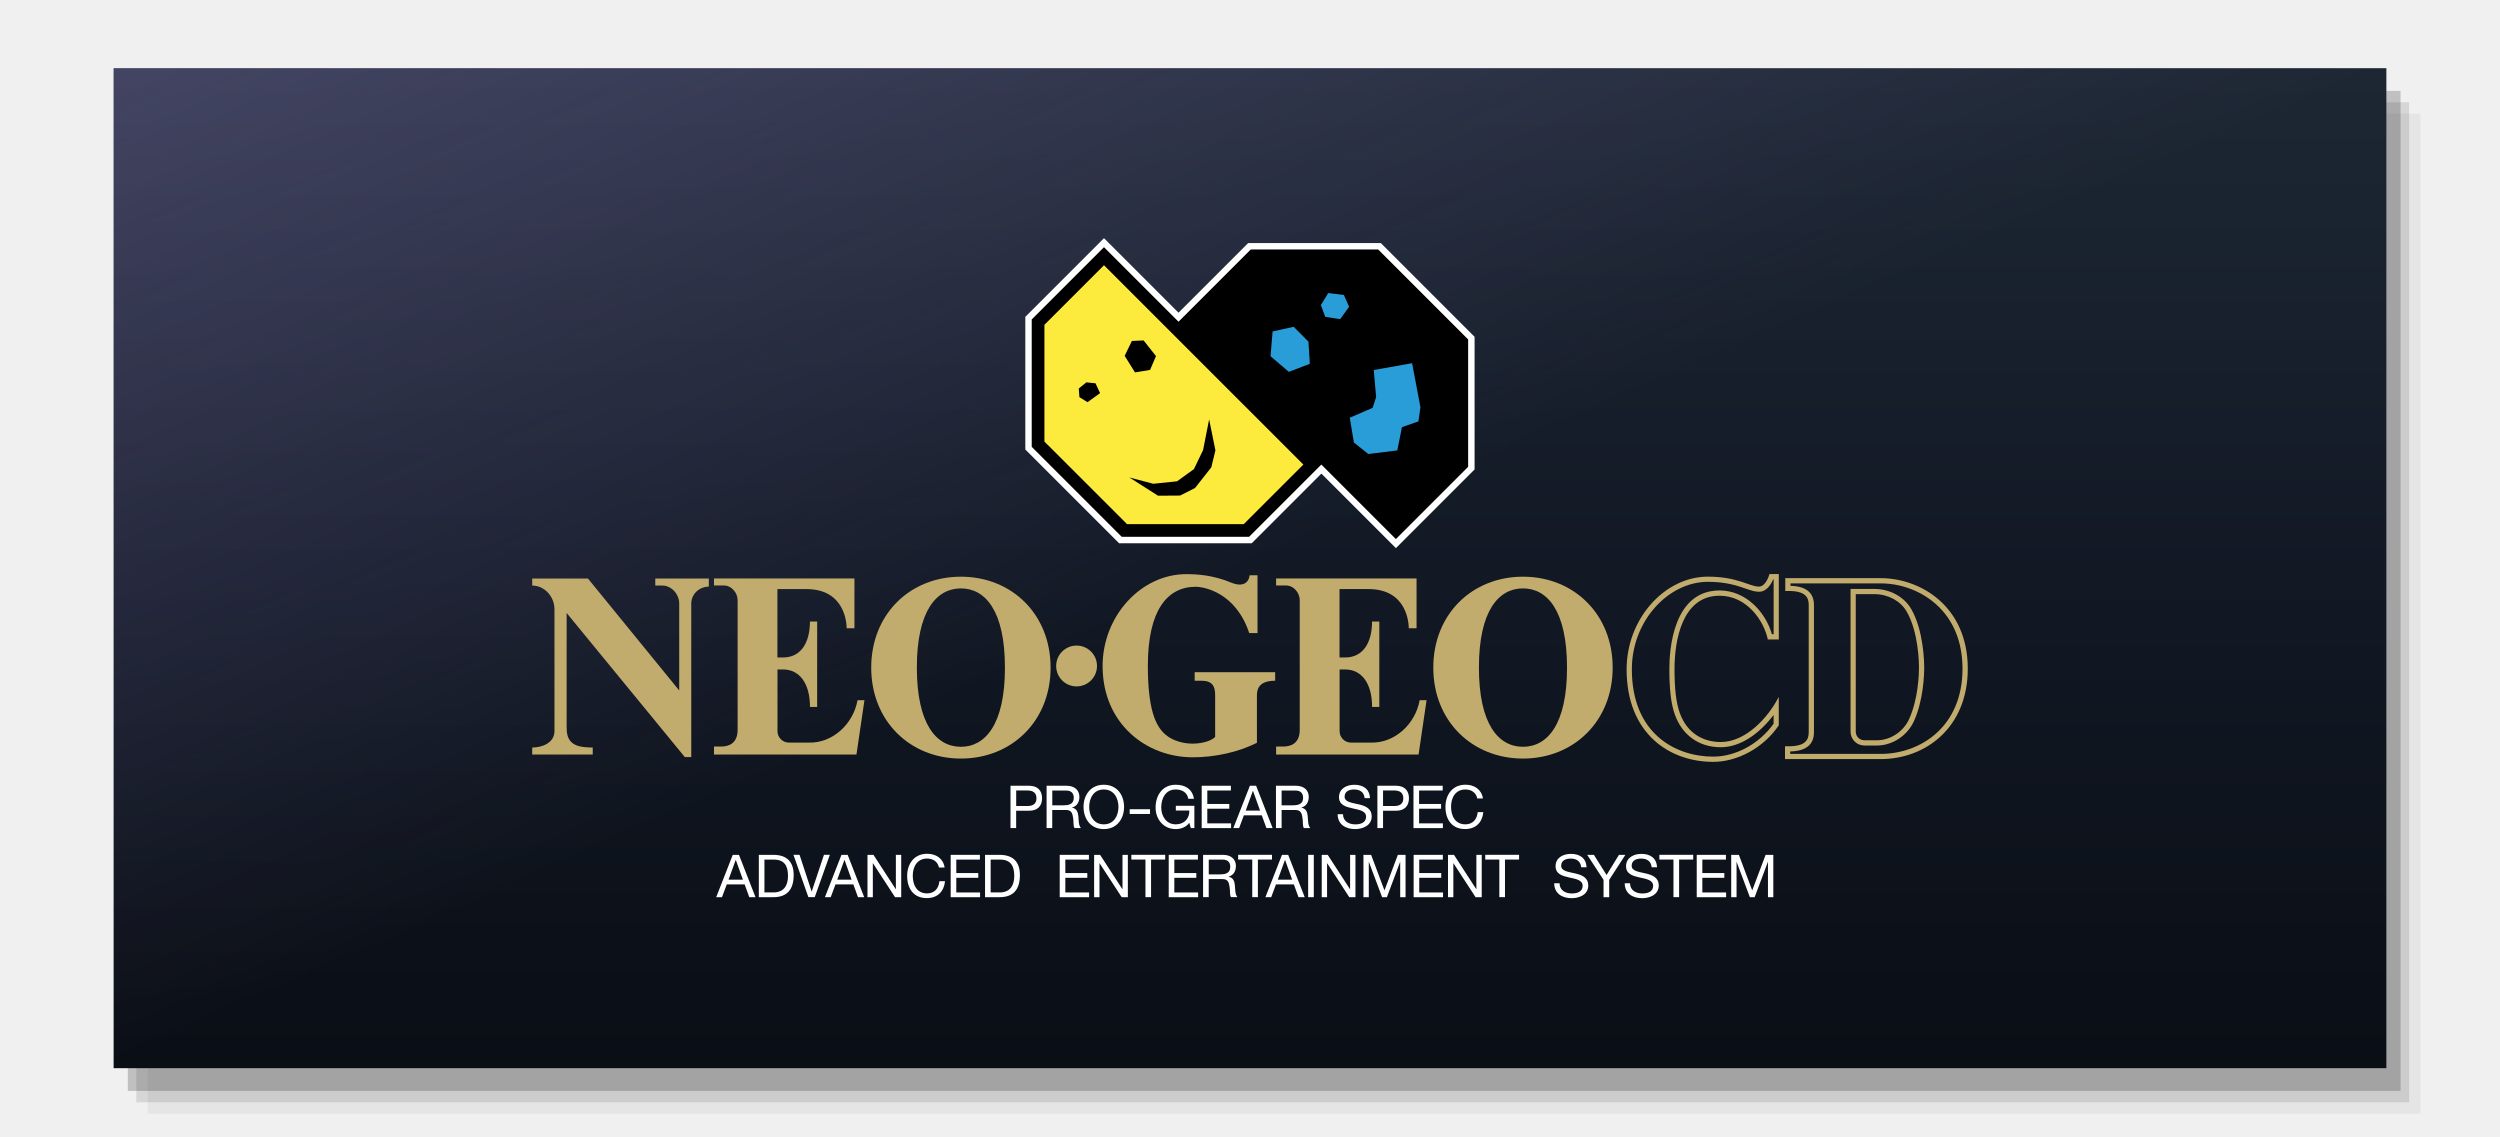
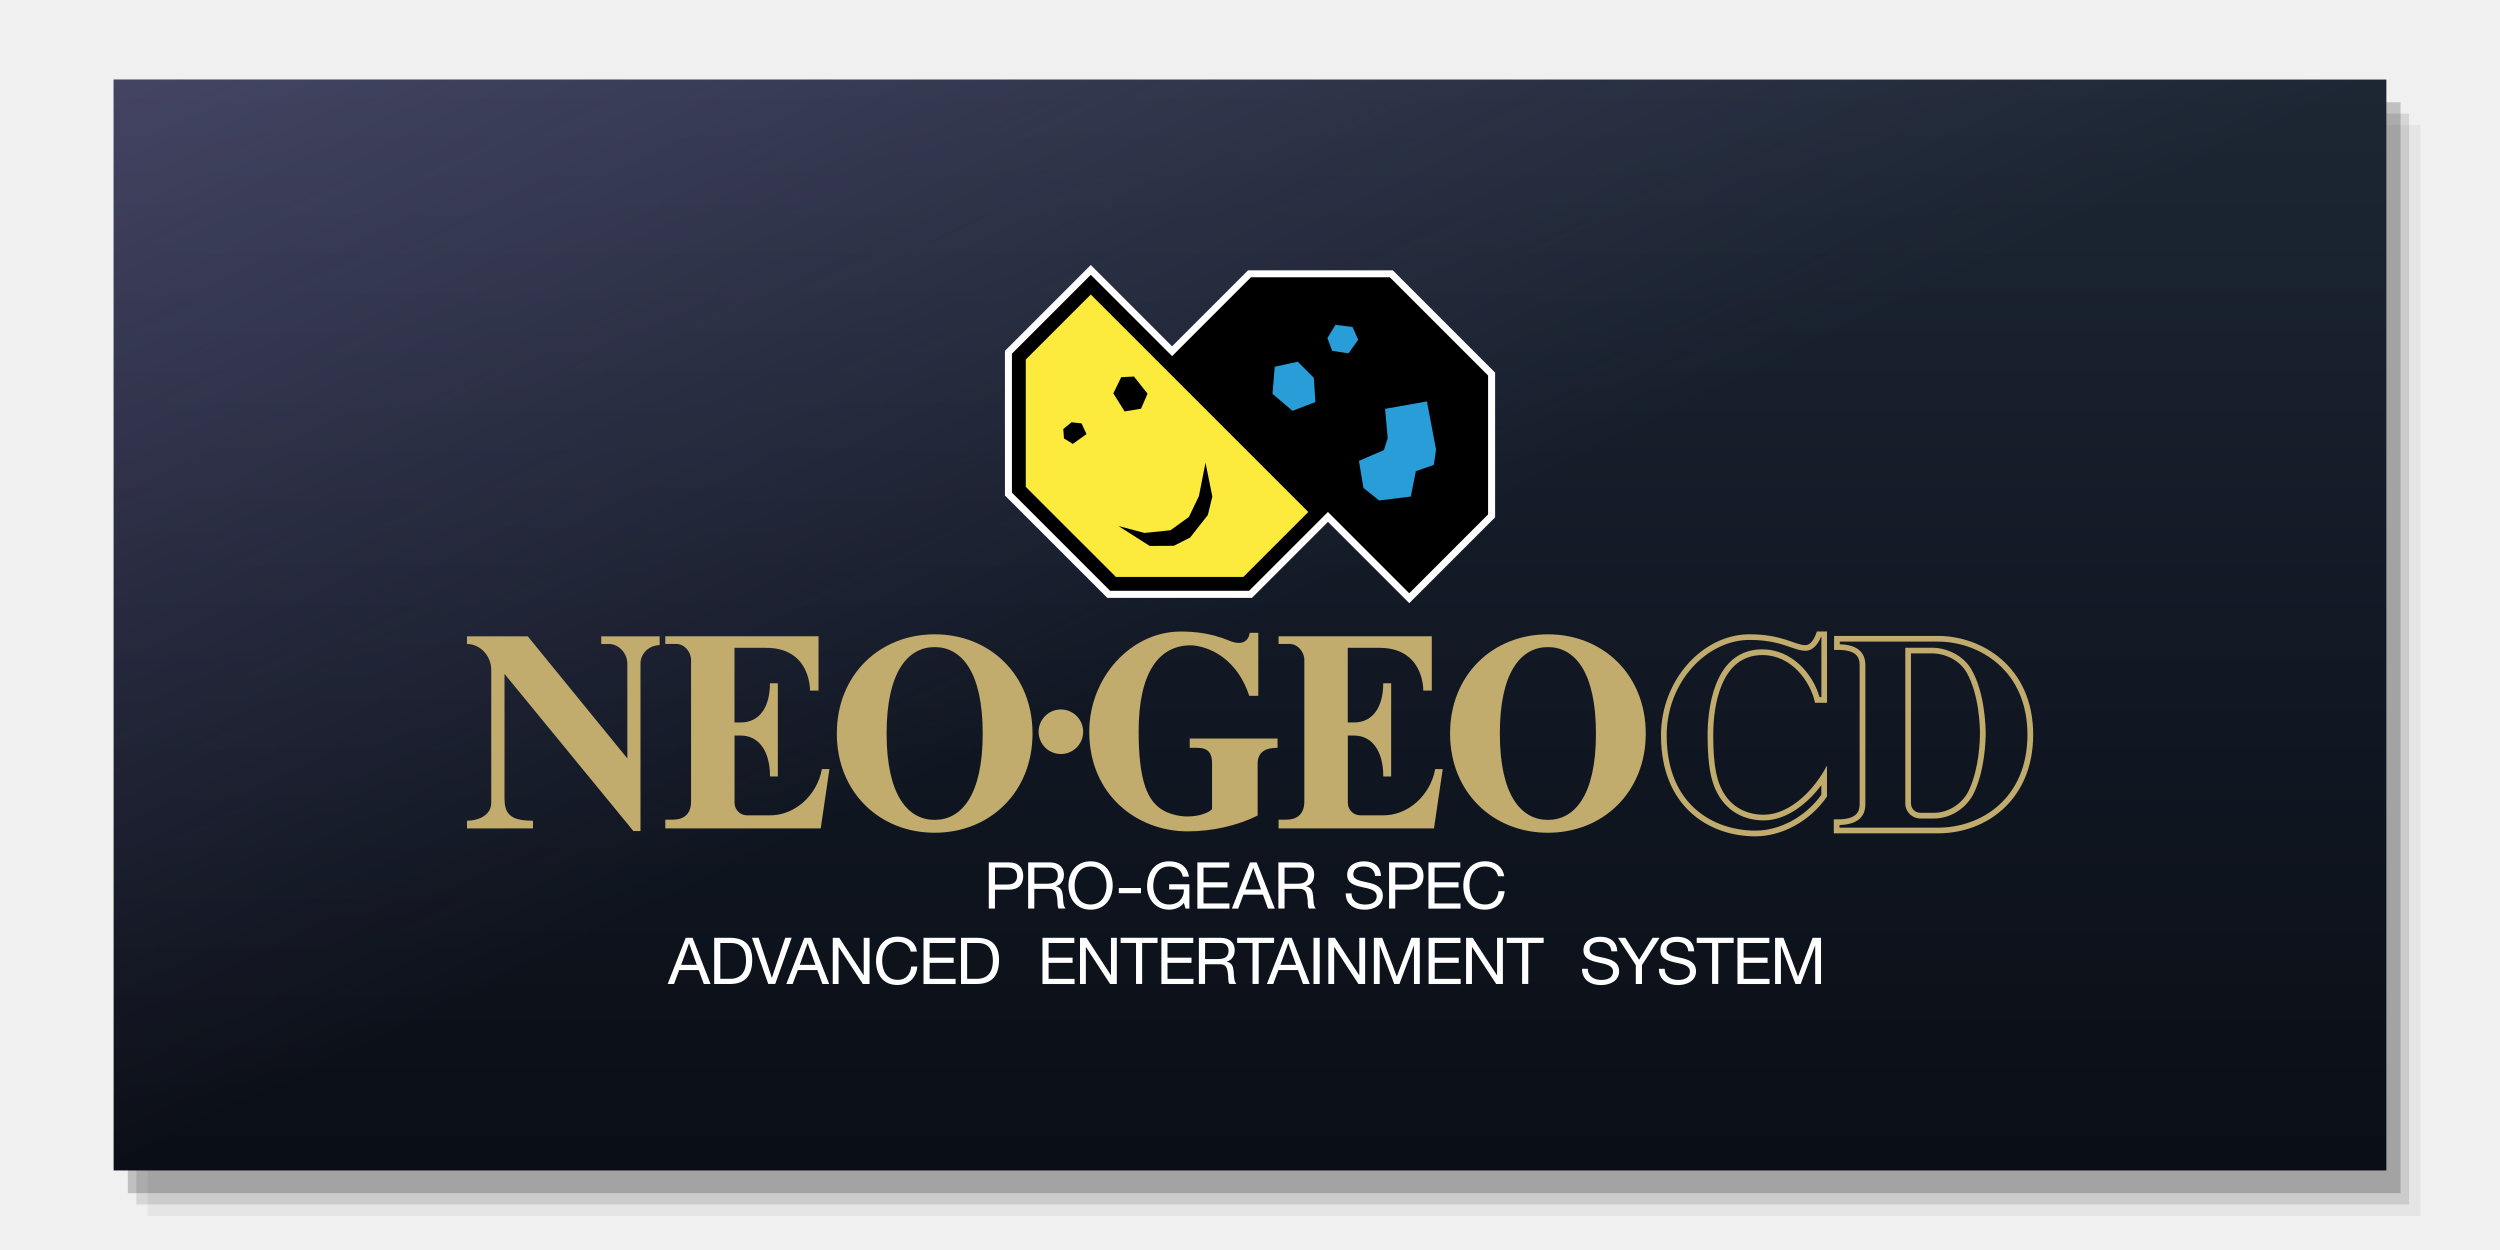
- <svg xmlns="http://www.w3.org/2000/svg" viewBox="0 0 440 200" preserveAspectRatio="xMidYMid meet">
+ <svg xmlns="http://www.w3.org/2000/svg" viewBox="0 0 440 220" preserveAspectRatio="xMidYMid meet">
  <defs>
    <linearGradient id="capBase" x1="0" y1="0" x2="0" y2="1">
      <stop offset="0" stop-color="#1d2734" />
      <stop offset="0.5" stop-color="#121925" />
      <stop offset="1" stop-color="#0a0e15" />
    </linearGradient>
    <linearGradient id="capBloom" x1="0" y1="0" x2="1" y2="1">
      <stop offset="0" stop-color="#af98e6" stop-opacity="0.26" />
      <stop offset="0.5" stop-color="#af98e6" stop-opacity="0" />
    </linearGradient>
  </defs>
-   <rect x="26.0" y="20.0" width="400" height="176" fill="#000000" fill-opacity="0.05" />
-   <rect x="24.0" y="18.0" width="400" height="176" fill="#000000" fill-opacity="0.11" />
-   <rect x="22.5" y="16.0" width="400" height="176" fill="#000000" fill-opacity="0.2" />
-   <rect x="20" y="12" width="400" height="176" fill="url(#capBase)" />
-   <rect x="20" y="12" width="400" height="176" fill="url(#capBloom)" />
-   <g transform="translate(93.672 41.920) scale(0.06581)">
+   <rect x="26.0" y="22.0" width="400" height="192" fill="#000000" fill-opacity="0.05" />
+   <rect x="24.0" y="20.0" width="400" height="192" fill="#000000" fill-opacity="0.11" />
+   <rect x="22.5" y="18.0" width="400" height="192" fill="#000000" fill-opacity="0.2" />
+   <rect x="20" y="14" width="400" height="192" fill="url(#capBase)" />
+   <rect x="20" y="14" width="400" height="192" fill="url(#capBloom)" />
+   <g transform="translate(82.188 46.640) scale(0.0718)">
    <style type="text/css">
	.st0{fill:#FFFFFF;}
	.st1{fill:#C2AC6D;}
	.st2{fill:#FCEA3C;}
	.st3{fill:#299DD8;}
</style>
    <g>
      <g>
        <g>
          <g>
            <g>
              <g>
                <g>
                  <path class="st1" d="M3687.4,990.8c-18.8-32-57.1-52.7-97.4-52.7h-64.3v381.8c0,20.4,16.6,36.9,37,36.9h33.4         c41.3,0,81.1-26,98.8-64.6c25.8-56.2,27.8-125.4,27.8-145.2C3722.6,1137.1,3721.7,1049.1,3687.4,990.8z M3682.2,1286.3         c-15.5,33.8-50.2,56.5-86.2,56.5h-33.4c-12.7,0-23-10.3-23-23V952h50.4c35.5,0,69.1,18,85.4,45.9         c32.3,55.1,33.3,139.6,33.3,149C3708.7,1166.1,3706.8,1232.7,3682.2,1286.3z" />
                  <path class="st1" d="M3606.1,909.2h-255v34.3h9.1c44.5,0,53.6,16.7,53.6,37.4v340.5c0,20.6-9.2,37.4-53.6,37.4h-9.8v34.3         h74.9h101.6h79.4c118.8,0,232.9-83,232.9-241.9C3839,983.3,3711.7,909.2,3606.1,909.2z M3606.1,1379.2h-241.8v-6.5         c42.1-1,63.5-18.3,63.5-51.2V980.9c0-32.8-21.1-50-62.7-51.2v-6.5h241.1c53.8,0,107.3,19.9,146.8,54.6         c47.2,41.4,72.1,101.4,72.1,173.5C3825.1,1307.8,3711.6,1379.2,3606.1,1379.2z" />
                </g>
                <path class="st1" d="M3175.2,956.2c74,0,118.9,67.6,129.2,117h29.4V898.3h-25c0,0-8.8,33.5-28.1,33.5        c-25.1,0-56.7-26.6-136.8-26.6c-114.8,0-217.1,112.1-217.1,247.9c0,172.4,115.2,247.4,231.5,247.4c64.5,0,134.3-37,175.4-97.6        v-76.1c-30.1,58.5-90,120.7-155.2,120.7c-44,0-88.8-20.8-109.4-77.4c-10.6-29.1-14.2-67.9-14.2-119.2        C3055,1078.6,3074.1,956.2,3175.2,956.2z M3041.1,1150.9c0,57.2,4.6,95.4,15,123.9c20,55,64.7,86.6,122.5,86.6        c54.5,0,105.7-39,141.3-86.4v23.5c-38.1,53.6-101,88-161.5,88c-100.4,0-217.6-61.1-217.6-233.5c0-61.7,22-120.6,62-165.6        c38.5-43.4,90-68.4,141.2-68.4c49,0,78.9,10.4,100.8,18c13.8,4.8,24.7,8.6,36,8.6c20.9,0,32.6-20.4,38-33.5h1.2v147h-4.6        c-16.8-58.6-69.2-117-140.1-117C3050.8,942.2,3041.1,1101.9,3041.1,1150.9z" />
              </g>
            </g>
            <path class="st1" d="M472.3,910.2H329.1V929h18.7c25,0,45.3,23.3,45.3,48.3v232.3L149,910.2H0V929c33.3,0,59.5,30,59.5,63.4      v325.5c0,33.3-35.1,44.3-59.5,44.3v18.8h161.8v-18.8c-30.3-0.2-46.3-4.3-56.7-14.1c-10.3-9.8-13.1-22.8-13.1-40.7v-305.1      l316,385.3h17.3v-410c0-24.3,19-44.9,47-45.9V910.2z" />
            <circle class="st1" cx="1455.8" cy="1144.1" r="54.6" />
            <g>
              <path class="st1" d="M1771.6,1160.8v22.7h17.8c28.9,0,37,13.9,37,38.8v111.3c-6.6,8-29.1,18.2-61,18.2       c-6.5,0-43.3-0.7-70.8-23.3c-28.8-23.6-48.2-71.5-48.2-185.3c0-148.2,52.1-210.9,127.7-210.9c24.6,0,107.9,16.6,143.4,123.7       h22.2V901.5h-21c-2.7,20.8-19.1,32.3-50.1,19.4c-46.8-19.5-88.7-22.4-119.4-22.4c-120.9,0-223.8,111.9-223.8,245.6       c0,154,116.3,244.2,241.1,244.2c59.2,0,121.9-13.7,171.6-38.8v-127.2c0-29.8,20.8-38.8,48.8-38.8v-22.7H1771.6L1771.6,1160.8z" />
            </g>
            <g>
              <path class="st1" d="M870,1235.7c-11.7,64.5-67.3,114.9-129.7,113.3h-53.8c-16.9,0-30.6-13.7-30.6-30.6v-165h14.8       c44,0,72.1,36.9,72.1,100.3H762v-112.4v-5.7v-110.3h-19.3c0,55.8-23.6,96.1-72.2,96.1h-14.8V938.4h77.4       c104.2,0,107.8,92.9,107.8,104.9h20.8V942.4v-32.3H486.1v18.7h26.5c20.3,0,36.7,19.2,36.7,39.4v346.6       c0,36.5-23.9,44.8-44.2,44.8h-19v21.4h63.2h317.8l21.4-145.4H870z" />
              <g>
                <g>
                  <path class="st1" d="M1146.4,905.3c-135.5,0-239.8,99.8-239.8,243.2s104.4,243.2,239.8,243.2c135.5,0,239.9-99.8,239.9-243.2         S1281.9,905.3,1146.4,905.3z M1146.4,1360.2c-65.1,0-117.8-59.6-117.8-211.8s52.8-211.8,117.8-211.8         c65.1,0,117.8,59.6,117.8,211.8C1264.3,1300.6,1211.5,1360.2,1146.4,1360.2z" />
                </g>
              </g>
            </g>
            <g>
              <path class="st1" d="M2373.3,1235.7c-11.7,64.5-67.3,114.9-129.7,113.3h-53.8c-16.9,0-30.6-13.7-30.6-30.6v-165h14.8       c44,0,72.1,36.9,72.1,100.3h19.3v-112.4v-5.7v-110.3H2246c0,55.8-23.6,96.1-72.2,96.1H2159V938.4h77.4       c104.2,0,107.8,92.9,107.8,104.9h20.8V942.4v-32.3h-375.6v18.7h26.5c20.3,0,36.7,19.2,36.7,39.4v346.6       c0,36.5-23.9,44.8-44.2,44.8h-19v21.4h63.2h317.8l21.4-145.4H2373.3z" />
              <g>
                <g>
                  <path class="st1" d="M2649.6,905.3c-135.5,0-239.8,99.8-239.8,243.2s104.4,243.2,239.8,243.2c135.5,0,239.9-99.8,239.9-243.2         S2785.1,905.3,2649.6,905.3z M2649.6,1360.2c-65.1,0-117.8-59.6-117.8-211.8s52.8-211.8,117.8-211.8         c65.1,0,117.8,59.6,117.8,211.8C2767.6,1300.6,2714.7,1360.2,2649.6,1360.2z" />
                </g>
              </g>
            </g>
          </g>
          <g>
            <path class="st0" d="M536.3,1649.2h16.6l44.2,113.2h-16.6l-12.4-34.1h-47.9l-12.7,34.1H492L536.3,1649.2z M525,1715.6h38.4      l-18.9-52.8h-0.3L525,1715.6z" />
            <path class="st0" d="M606,1649.2h38.8c34.9,0,54.4,17.4,54.4,53.9c0,37.9-16.6,59.3-54.4,59.3H606V1649.2z M621,1749.7h25      c10.3,0,38-2.9,38-44.5c0-26.9-10-43.3-37.7-43.3H621V1749.7z" />
            <path class="st0" d="M755.6,1762.3h-17.1l-39.9-113.2h16.3l32.3,98.1h0.3l32.7-98.1h15.7L755.6,1762.3z" />
            <path class="st0" d="M827,1649.2h16.6l44.2,113.2h-16.6l-12.4-34.1H811l-12.7,34.1h-15.5L827,1649.2z M815.7,1715.6h38.4      l-18.9-52.8h-0.3L815.7,1715.6z" />
            <path class="st0" d="M896.6,1649.2h16l59.6,91.8h0.3v-91.8h14.3v113.2h-16.5l-59.1-90.8h-0.3v90.8h-14.3V1649.2z" />
            <path class="st0" d="M1087.8,1683.2c-3.2-16-16-24.1-31.7-24.1c-26.9,0-38.4,22.2-38.4,45.8c0,25.8,11.4,47.4,38.5,47.4      c19.8,0,31.2-13.9,32.7-32.7h15.1c-2.9,28.2-20.4,45.3-49,45.3c-35.2,0-52.3-26-52.3-59c0-32.8,18.7-59.6,53.6-59.6      c23.6,0,43.1,12.7,46.6,36.8H1087.8z" />
            <path class="st0" d="M1119.1,1649.2h78.1v12.7h-63.1v36h58.8v12.7h-58.8v39.2h63.6v12.7h-78.6V1649.2z" />
            <path class="st0" d="M1211,1649.2h38.8c34.9,0,54.4,17.4,54.4,53.9c0,37.9-16.6,59.3-54.4,59.3H1211V1649.2z M1226.1,1749.7h25      c10.3,0,38-2.9,38-44.5c0-26.9-10-43.3-37.7-43.3h-25.4V1749.7z" />
            <path class="st0" d="M1410.7,1649.2h78.1v12.7h-63.1v36h58.8v12.7h-58.8v39.2h63.6v12.7h-78.6V1649.2z" />
            <path class="st0" d="M1502.7,1649.2h16l59.6,91.8h0.3v-91.8h14.3v113.2h-16.5l-59.1-90.8h-0.3v90.8h-14.3V1649.2z" />
            <path class="st0" d="M1640,1661.8h-37.7v-12.7h90.5v12.7H1655v100.5H1640V1661.8z" />
            <path class="st0" d="M1702.2,1649.2h78.1v12.7h-63.1v36h58.8v12.7h-58.8v39.2h63.6v12.7h-78.6V1649.2z" />
            <path class="st0" d="M1794.2,1649.2h53.3c21.2,0,34.4,11.6,34.4,29.6c0,13.6-6,24.9-19.7,28.7v0.3c13.2,2.5,15.8,12.2,17,23.3      c1,11.1,0.3,23.5,6.7,31.2H1869c-4.3-4.6-1.9-16.8-4.1-27.9c-1.6-11.1-4.3-20.4-18.9-20.4h-36.8v48.3h-15.1V1649.2z       M1840.6,1701.3c14.1,0,26.2-3.6,26.2-20.1c0-11.1-6-19.3-20.1-19.3h-37.4v39.5H1840.6z" />
            <path class="st0" d="M1925.6,1661.8h-37.7v-12.7h90.5v12.7h-37.7v100.5h-15.1V1661.8z" />
            <path class="st0" d="M2005.1,1649.2h16.6l44.2,113.2h-16.6l-12.4-34.1h-47.9l-12.7,34.1h-15.5L2005.1,1649.2z M1993.9,1715.6      h38.4l-18.9-52.8h-0.3L1993.9,1715.6z" />
            <path class="st0" d="M2075.1,1649.2h15.1v113.2h-15.1V1649.2z" />
            <path class="st0" d="M2111.4,1649.2h16l59.6,91.8h0.3v-91.8h14.3v113.2h-16.5l-59.1-90.8h-0.3v90.8h-14.3V1649.2z" />
            <path class="st0" d="M2222.9,1649.2h20.6l35.7,95.1l35.8-95.1h20.6v113.2h-14.3v-94.2h-0.3l-35.3,94.2h-12.8l-35.3-94.2h-0.3      v94.2h-14.3V1649.2z" />
            <path class="st0" d="M2357.2,1649.2h78.1v12.7h-63.1v36h58.8v12.7h-58.8v39.2h63.6v12.7h-78.6V1649.2z" />
            <path class="st0" d="M2449.1,1649.2h16l59.6,91.8h0.3v-91.8h14.3v113.2h-16.5l-59.1-90.8h-0.3v90.8h-14.3V1649.2z" />
            <path class="st0" d="M2586.4,1661.8h-37.7v-12.7h90.5v12.7h-37.7v100.5h-15.1V1661.8z" />
            <path class="st0" d="M2805.3,1682.3c-1.7-16.2-12.5-23.1-28.1-23.1c-12.7,0-25.4,4.6-25.4,19.3c0,13.9,18.1,16,36.3,20.1      c18.1,4.1,36.1,10.5,36.1,32.7c0,24.1-23.6,33.8-44.2,33.8c-25.4,0-46.8-12.4-46.8-39.9h14.3c0,19,15.8,27.3,33,27.3      c13.6,0,28.7-4.3,28.7-20.6c0-15.5-18.1-18.2-36.1-22.2c-18.1-4-36.3-9.2-36.3-30c0-23,20.4-33.1,41.1-33.1      c23.1,0,40.7,10.9,41.7,35.8H2805.3z" />
            <path class="st0" d="M2880.2,1716.1v46.3h-15.1v-46.3l-43.7-66.9h17.9l33.9,53.9l33.1-53.9h17.1L2880.2,1716.1z" />
            <path class="st0" d="M2993.8,1682.3c-1.7-16.2-12.5-23.1-28.1-23.1c-12.7,0-25.4,4.6-25.4,19.3c0,13.9,18.1,16,36.3,20.1      c18.1,4.1,36.1,10.5,36.1,32.7c0,24.1-23.6,33.8-44.2,33.8c-25.4,0-46.8-12.4-46.8-39.9h14.3c0,19,15.8,27.3,33,27.3      c13.6,0,28.7-4.3,28.7-20.6c0-15.5-18.1-18.2-36.1-22.2c-18.1-4-36.3-9.2-36.3-30c0-23,20.4-33.1,41.1-33.1      c23.1,0,40.7,10.9,41.7,35.8H2993.8z" />
            <path class="st0" d="M3052.1,1661.8h-37.7v-12.7h90.5v12.7h-37.7v100.5h-15.1V1661.8z" />
            <path class="st0" d="M3114.3,1649.2h78.1v12.7h-63.1v36h58.8v12.7h-58.8v39.2h63.6v12.7h-78.6V1649.2z" />
            <path class="st0" d="M3206.4,1649.2h20.6l35.7,95.1l35.8-95.1h20.6v113.2h-14.3v-94.2h-0.3l-35.3,94.2h-12.8l-35.3-94.2h-0.3      v94.2h-14.3V1649.2z" />
          </g>
          <g>
            <g>
              <g>
                <path class="st0" d="M1279.2,1464.4h49.6c22.5,0,34.7,12.5,34.7,33.4c0,20.9-12.2,33.6-34.7,33.4h-34.6v46.3h-15.1V1464.4z         M1294.3,1518.6h29.5c17,0.2,24.7-7.3,24.7-20.8c0-13.5-7.8-20.8-24.7-20.8h-29.5V1518.6z" />
                <path class="st0" d="M1375.6,1464.4h53.3c21.2,0,34.4,11.6,34.4,29.6c0,13.6-6,24.9-19.7,28.7v0.3c13.2,2.5,15.8,12.2,17,23.3        c1,11.1,0.3,23.5,6.7,31.2h-16.8c-4.3-4.6-1.9-16.8-4.1-27.9c-1.6-11.1-4.3-20.4-18.9-20.4h-36.8v48.3h-15.1V1464.4z         M1422.1,1516.6c14.1,0,26.2-3.6,26.2-20.1c0-11.1-6-19.3-20.1-19.3h-37.4v39.5H1422.1z" />
                <path class="st0" d="M1528.6,1461.7c36,0,54.2,28.5,54.2,59.3c0,30.7-18.2,59.3-54.2,59.3c-36,0-54.2-28.5-54.2-59.3        C1474.3,1490.2,1492.6,1461.7,1528.6,1461.7z M1528.6,1567.6c27.6,0,39.2-23.8,39.2-46.6c0-22.8-11.6-46.6-39.2-46.6        c-27.6,0-39.1,23.8-39.1,46.6C1489.4,1543.8,1501,1567.6,1528.6,1567.6z" />
                <path class="st0" d="M1597.8,1527.2h54.4v12.7h-54.4V1527.2z" />
              </g>
            </g>
            <g>
              <g>
                <path class="st0" d="M2226.1,1497.5c-1.7-16.2-12.5-23.1-28.1-23.1c-12.7,0-25.4,4.6-25.4,19.3c0,13.9,18.1,16,36.3,20.1        c18.1,4.1,36.1,10.5,36.1,32.7c0,24.1-23.6,33.8-44.2,33.8c-25.4,0-46.8-12.4-46.8-39.9h14.3c0,19,15.8,27.3,33,27.3        c13.6,0,28.7-4.3,28.7-20.6c0-15.5-18.1-18.2-36.1-22.2c-18.1-4-36.3-9.2-36.3-30c0-23,20.4-33.1,41.1-33.1        c23.1,0,40.7,10.9,41.7,35.8H2226.1z" />
                <path class="st0" d="M2260.4,1464.4h49.6c22.5,0,34.7,12.5,34.7,33.4c0,20.9-12.2,33.6-34.7,33.4h-34.6v46.3h-15.1V1464.4z         M2275.4,1518.6h29.5c17,0.2,24.7-7.3,24.7-20.8c0-13.5-7.8-20.8-24.7-20.8h-29.5V1518.6z" />
                <path class="st0" d="M2356.8,1464.4h78.1v12.7h-63.1v36h58.8v12.7h-58.8v39.2h63.6v12.7h-78.6V1464.4z" />
                <path class="st0" d="M2527.4,1498.5c-3.2-16-16-24.1-31.7-24.1c-26.9,0-38.4,22.2-38.4,45.8c0,25.8,11.4,47.4,38.5,47.4        c19.8,0,31.2-13.9,32.7-32.7h15.1c-2.9,28.2-20.4,45.3-49,45.3c-35.2,0-52.3-26-52.3-59c0-32.8,18.7-59.6,53.6-59.6        c23.6,0,43.1,12.7,46.6,36.8H2527.4z" />
              </g>
            </g>
            <g>
              <g>
                <path class="st0" d="M1757.3,1563.5c-8.7,11.9-23,16.8-36.3,16.8c-33.8,0-53.9-27.6-53.9-57.1c0-33,18.1-61.5,53.9-61.5        c24.7,0,44.4,11.1,48.7,37.6h-15.1c-3-17.1-16.8-24.9-33.6-24.9c-27.4,0-38.8,23.8-38.8,48c0,23.6,13.6,45.2,38.8,45.2        c23.3,0,37.2-16.3,36.3-36.9h-36.1V1518h49.6v59.6h-9.5L1757.3,1563.5z" />
                <path class="st0" d="M1790.4,1464.4h78.1v12.7h-63.1v36h58.8v12.7h-58.8v39.2h63.6v12.7h-78.6V1464.4z" />
                <path class="st0" d="M1919.3,1464.4h16.6l44.2,113.2h-16.6l-12.4-34.1h-47.9l-12.7,34.1h-15.5L1919.3,1464.4z M1908.1,1530.8        h38.4l-18.9-52.8h-0.3L1908.1,1530.8z" />
                <path class="st0" d="M1989,1464.4h53.3c21.2,0,34.4,11.6,34.4,29.6c0,13.6-6,24.9-19.7,28.7v0.3c13.2,2.5,15.9,12.2,17,23.3        c1,11.1,0.3,23.5,6.7,31.2h-16.8c-4.3-4.6-1.9-16.8-4.1-27.9c-1.6-11.1-4.3-20.4-18.9-20.4h-36.8v48.3H1989V1464.4z         M2035.4,1516.6c14.1,0,26.2-3.6,26.2-20.1c0-11.1-6-19.3-20.1-19.3h-37.4v39.5H2035.4z" />
              </g>
            </g>
          </g>
        </g>
      </g>
      <g>
        <g>
          <g>
            <polygon points="2110.5,617.5 1920.7,807.3 1573,807.3 1327.2,561.5 1327.2,213.9 1529.1,12.1 1728.4,211.4 1918.2,21.6       2265.9,21.6 2511.7,267.4 2511.7,614.9 2309.8,816.8     " />
            <path class="st0" d="M1529.1,24.1l199.3,199.3l193.3-193.3h340.5l240.8,240.8v340.5l-193.3,193.3l-199.3-199.3l-193.3,193.3      h-340.5L1335.8,558V217.4L1529.1,24.1 M1529.1,0L1517,12.1l-193.3,193.3l-5,5v7.1V558v7.1l5,5l240.8,240.8l5,5h7.1h340.5h7.1      l5-5l181.3-181.3l187.2,187.2l12.1,12.1l12.1-12.1l193.3-193.3l5-5v-7.1V270.9v-7.1l-5-5L2274.4,18l-5-5h-7.1h-340.5h-7.1l-5,5      l-181.3,181.3L1541.2,12.1L1529.1,0L1529.1,0z" />
          </g>
          <g>
            <polyline class="st2" points="1590.7,764.7 1369.8,543.9 1369.8,231.6 1529.1,72.3 2062.3,605.4 1903,764.7     " />
            <polygon points="1584.4,314.7 1603.7,274.9 1635,273.4 1668.2,315.4 1652.3,352.3 1612,358.9     " />
            <polygon points="1506.4,388.1 1518.6,414.4 1485.1,438.6 1463.4,425.2 1461.7,402 1481.9,385.6     " />
            <polygon points="1597,639.9 1660.8,656.8 1724.5,650.2 1769.6,617.6 1794.1,566.7 1810.3,484.6 1827.1,567.4 1816.1,612.8       1772.5,668.2 1732.6,688.3 1673.6,688.7     " />
            <polygon class="st3" points="1980,249.4 1974.5,315.8 2023.5,357.5 2079.6,335.9 2075.9,276.6 2036.4,237     " />
            <polygon class="st3" points="2109.1,178.9 2128.9,146.7 2170.6,151.8 2184.6,183.3 2160.8,216.6 2120.8,210.4     " />
            <polygon class="st3" points="2186.4,480.1 2247.6,453.7 2256.9,424.9 2250.5,352.6 2353.1,334.3 2375.4,452.2 2370,490       2326,505.3 2313.5,567.6 2235.9,577.2 2197.4,546.4     " />
          </g>
        </g>
      </g>
    </g>
  </g>
</svg>
